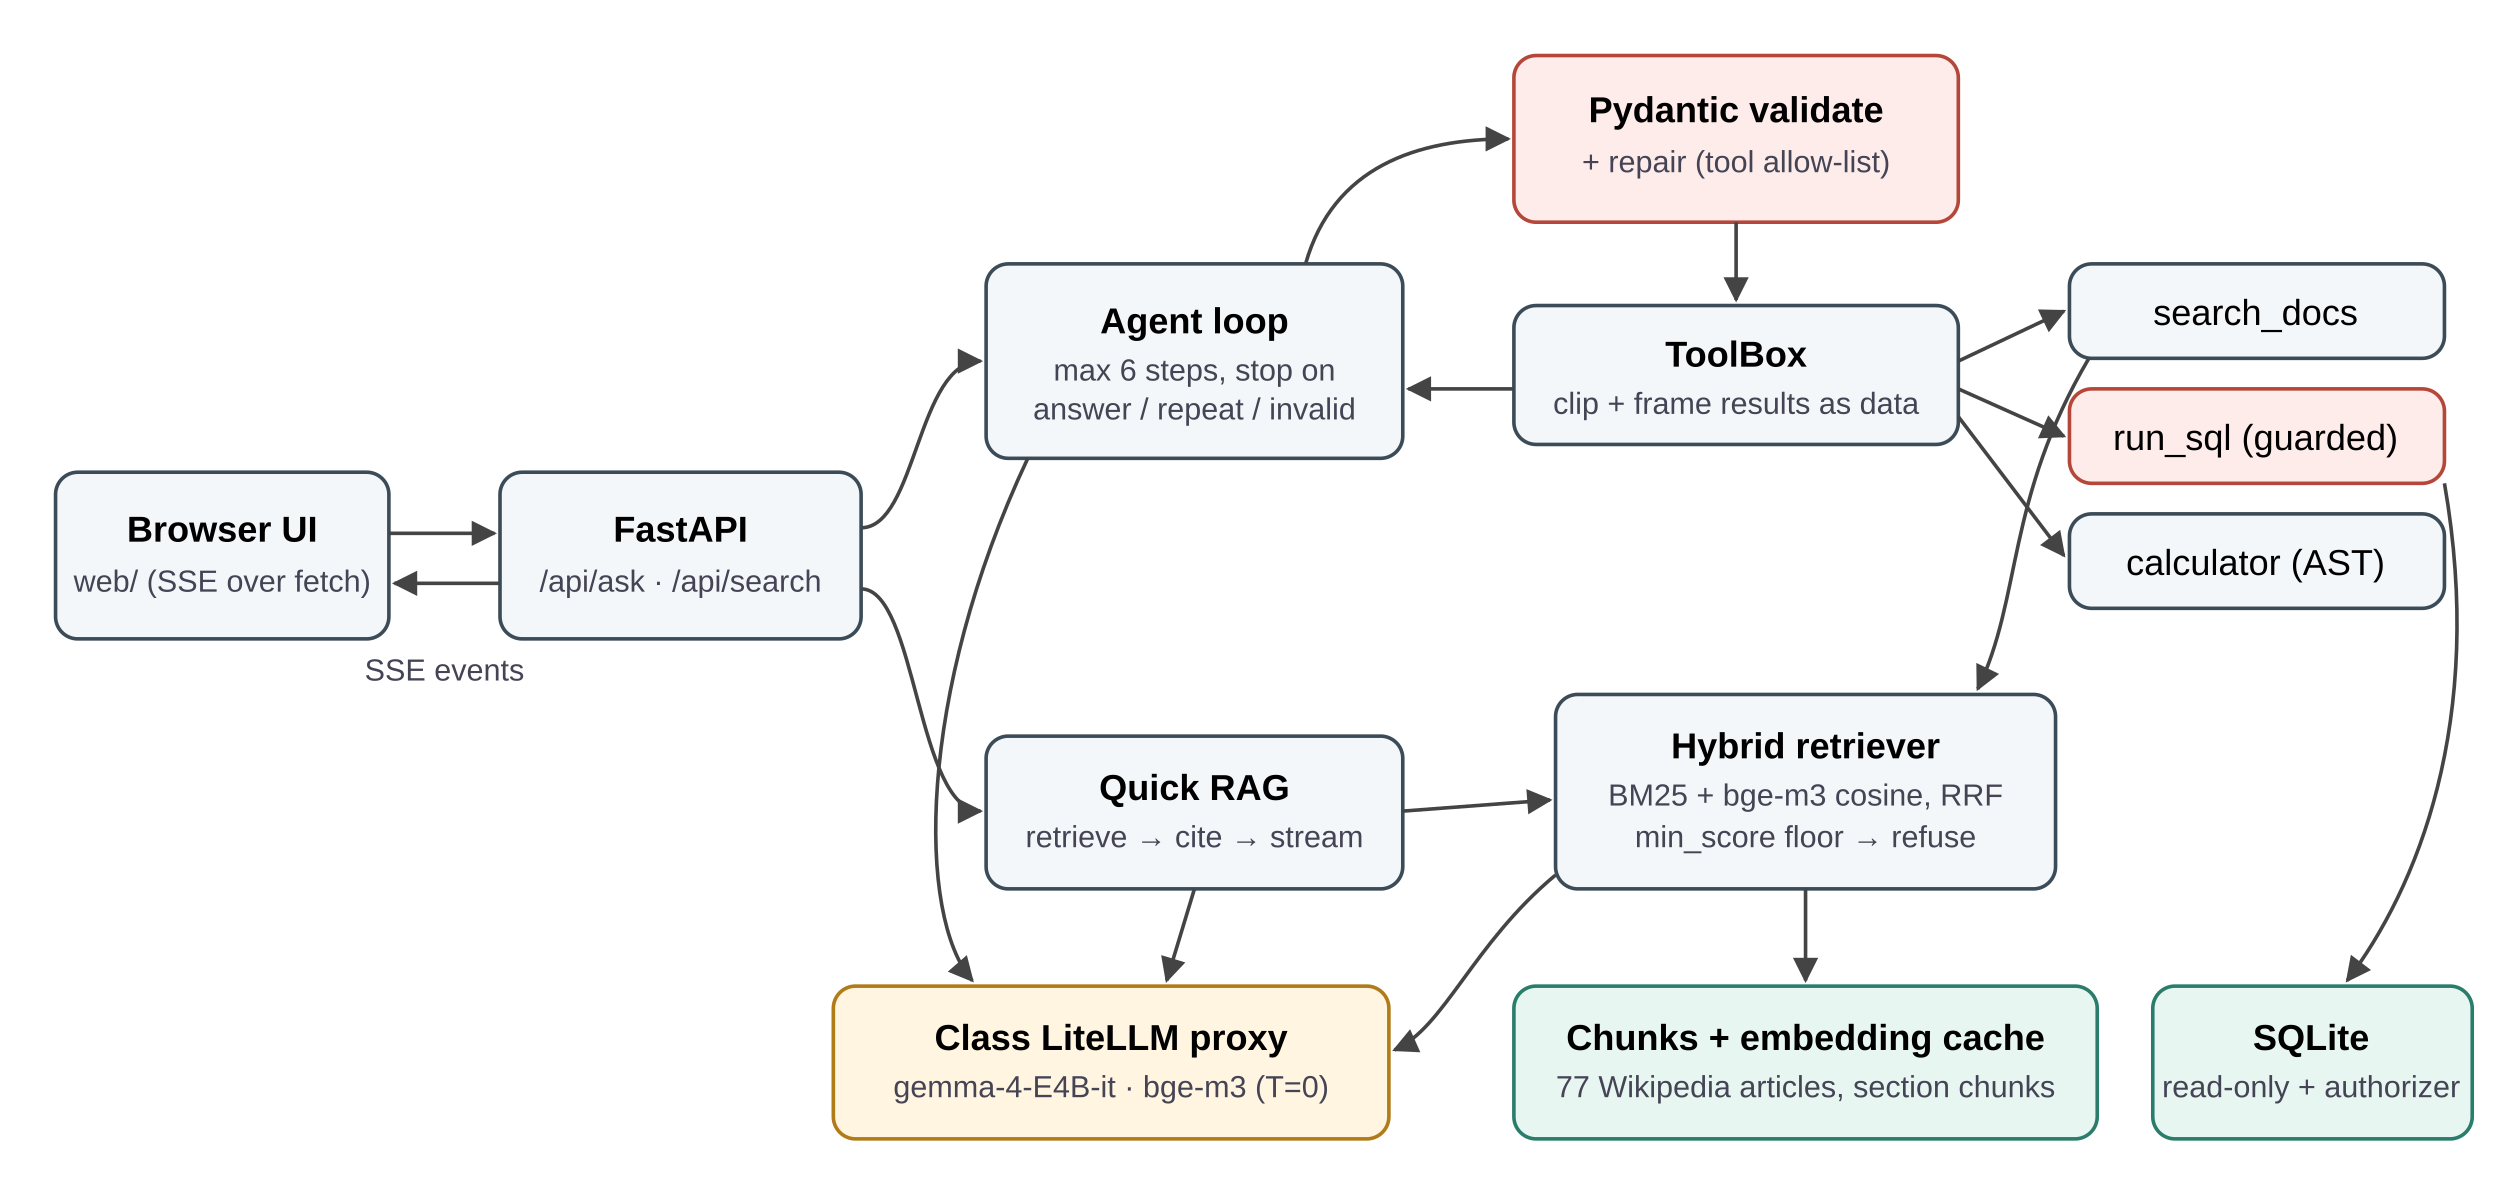
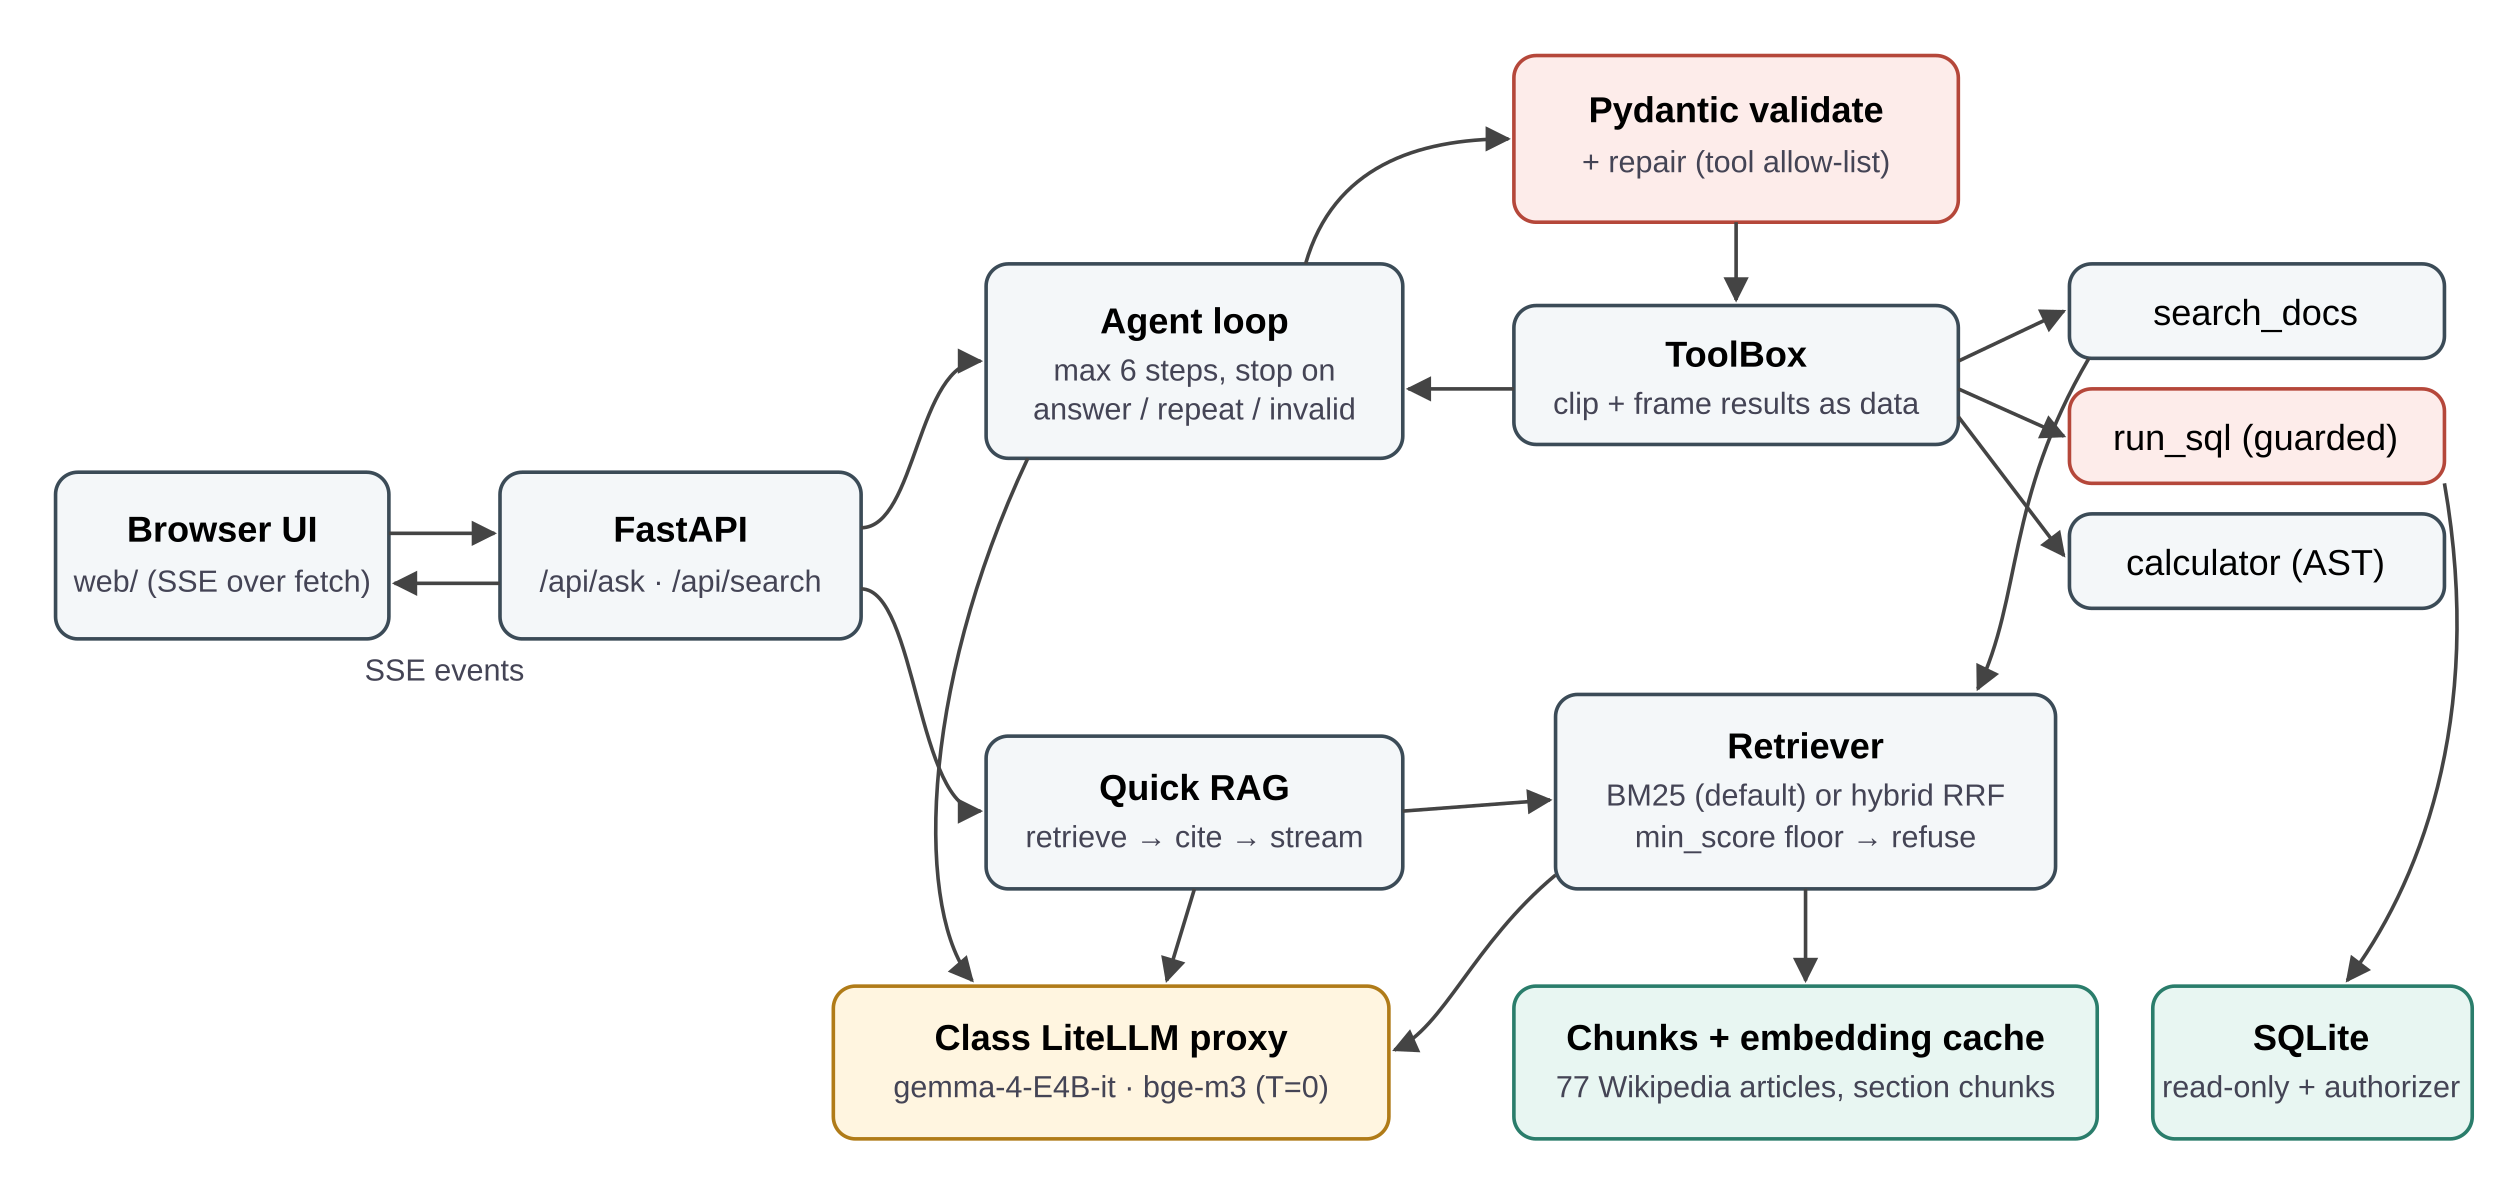
<svg xmlns="http://www.w3.org/2000/svg" viewBox="0 0 900 430" font-family="Segoe UI, Arial, sans-serif" font-size="13">
  <defs>
    <marker id="a" viewBox="0 0 10 10" refX="9" refY="5" markerWidth="7" markerHeight="7" orient="auto-start-reverse">
      <path d="M0,0 L10,5 L0,10 z" fill="#444" />
    </marker>
    <style>
      .box{fill:#f4f7f9;stroke:#3b4b57;stroke-width:1.3;rx:8}
      .llm{fill:#fff5e0;stroke:#b07b18}
      .data{fill:#e8f6f2;stroke:#2a7d6b}
      .guard{fill:#fdecea;stroke:#b5473a}
      .t{font-weight:600}
      .s{font-size:11px;fill:#445}
      line,path.e{stroke:#444;stroke-width:1.3;fill:none;marker-end:url(#a)}
    </style>
  </defs>
  <rect class="box" x="20" y="170" width="120" height="60" />
  <text class="t" x="80" y="195" text-anchor="middle">Browser UI</text>
  <text class="s" x="80" y="213" text-anchor="middle">web/ (SSE over fetch)</text>
  <rect class="box" x="180" y="170" width="130" height="60" />
  <text class="t" x="245" y="195" text-anchor="middle">FastAPI</text>
  <text class="s" x="245" y="213" text-anchor="middle">/api/ask · /api/search</text>
  <line x1="140" y1="192" x2="178" y2="192" />
  <line x1="180" y1="210" x2="142" y2="210" />
  <text class="s" x="160" y="245" text-anchor="middle">SSE events</text>
  <rect class="box" x="355" y="95" width="150" height="70" />
  <text class="t" x="430" y="120" text-anchor="middle">Agent loop</text>
  <text class="s" x="430" y="137" text-anchor="middle">max 6 steps, stop on</text>
  <text class="s" x="430" y="151" text-anchor="middle">answer / repeat / invalid</text>
  <rect class="box" x="355" y="265" width="150" height="55" />
  <text class="t" x="430" y="288" text-anchor="middle">Quick RAG</text>
  <text class="s" x="430" y="305" text-anchor="middle">retrieve → cite → stream</text>
  <path class="e" d="M310,190 C330,190 330,130 353,130" />
  <path class="e" d="M310,212 C330,212 330,292 353,292" />
  <rect class="box guard" x="545" y="20" width="160" height="60" />
  <text class="t" x="625" y="44" text-anchor="middle">Pydantic validate</text>
  <text class="s" x="625" y="62" text-anchor="middle">+ repair (tool allow-list)</text>
  <path class="e" d="M470,95 C480,60 510,50 543,50" />
  <rect class="box" x="545" y="110" width="160" height="50" />
  <text class="t" x="625" y="132" text-anchor="middle">ToolBox</text>
  <text class="s" x="625" y="149" text-anchor="middle">clip + frame results as data</text>
  <line x1="625" y1="80" x2="625" y2="108" />
  <line x1="545" y1="140" x2="507" y2="140" />
  <rect class="box" x="745" y="95" width="135" height="34" />
  <text x="812" y="117" text-anchor="middle">search_docs</text>
  <rect class="box guard" x="745" y="140" width="135" height="34" />
  <text x="812" y="162" text-anchor="middle">run_sql (guarded)</text>
  <rect class="box" x="745" y="185" width="135" height="34" />
  <text x="812" y="207" text-anchor="middle">calculator (AST)</text>
  <path class="e" d="M705,130 L743,112" />
  <path class="e" d="M705,140 L743,157" />
  <path class="e" d="M705,150 L743,200" />
  <rect class="box" x="560" y="250" width="180" height="70" />
-   <text class="t" x="650" y="273" text-anchor="middle">Hybrid retriever</text>
-   <text class="s" x="650" y="290" text-anchor="middle">BM25 + bge-m3 cosine, RRF</text>
+   <text class="t" x="650" y="273" text-anchor="middle">Retriever</text>
+   <text class="s" x="650" y="290" text-anchor="middle">BM25 (default) or hybrid RRF</text>
  <text class="s" x="650" y="305" text-anchor="middle">min_score floor → refuse</text>
  <path class="e" d="M752,129 C722,180 728,215 712,248" />
  <line x1="505" y1="292" x2="558" y2="288" />
  <rect class="box data" x="545" y="355" width="210" height="55" />
  <text class="t" x="650" y="378" text-anchor="middle">Chunks + embedding cache</text>
  <text class="s" x="650" y="395" text-anchor="middle">77 Wikipedia articles, section chunks</text>
  <line x1="650" y1="320" x2="650" y2="353" />
  <rect class="box data" x="775" y="355" width="115" height="55" />
  <text class="t" x="832" y="378" text-anchor="middle">SQLite</text>
  <text class="s" x="832" y="395" text-anchor="middle">read-only + authorizer</text>
  <path class="e" d="M880,174 C895,260 870,320 845,353" />
  <rect class="box llm" x="300" y="355" width="200" height="55" />
  <text class="t" x="400" y="378" text-anchor="middle">Class LiteLLM proxy</text>
  <text class="s" x="400" y="395" text-anchor="middle">gemma-4-E4B-it · bge-m3 (T=0)</text>
  <line x1="430" y1="320" x2="420" y2="353" />
  <path class="e" d="M370,165 C330,250 330,330 350,353" />
  <path class="e" d="M560,315 C530,340 520,370 502,378" />
</svg>
